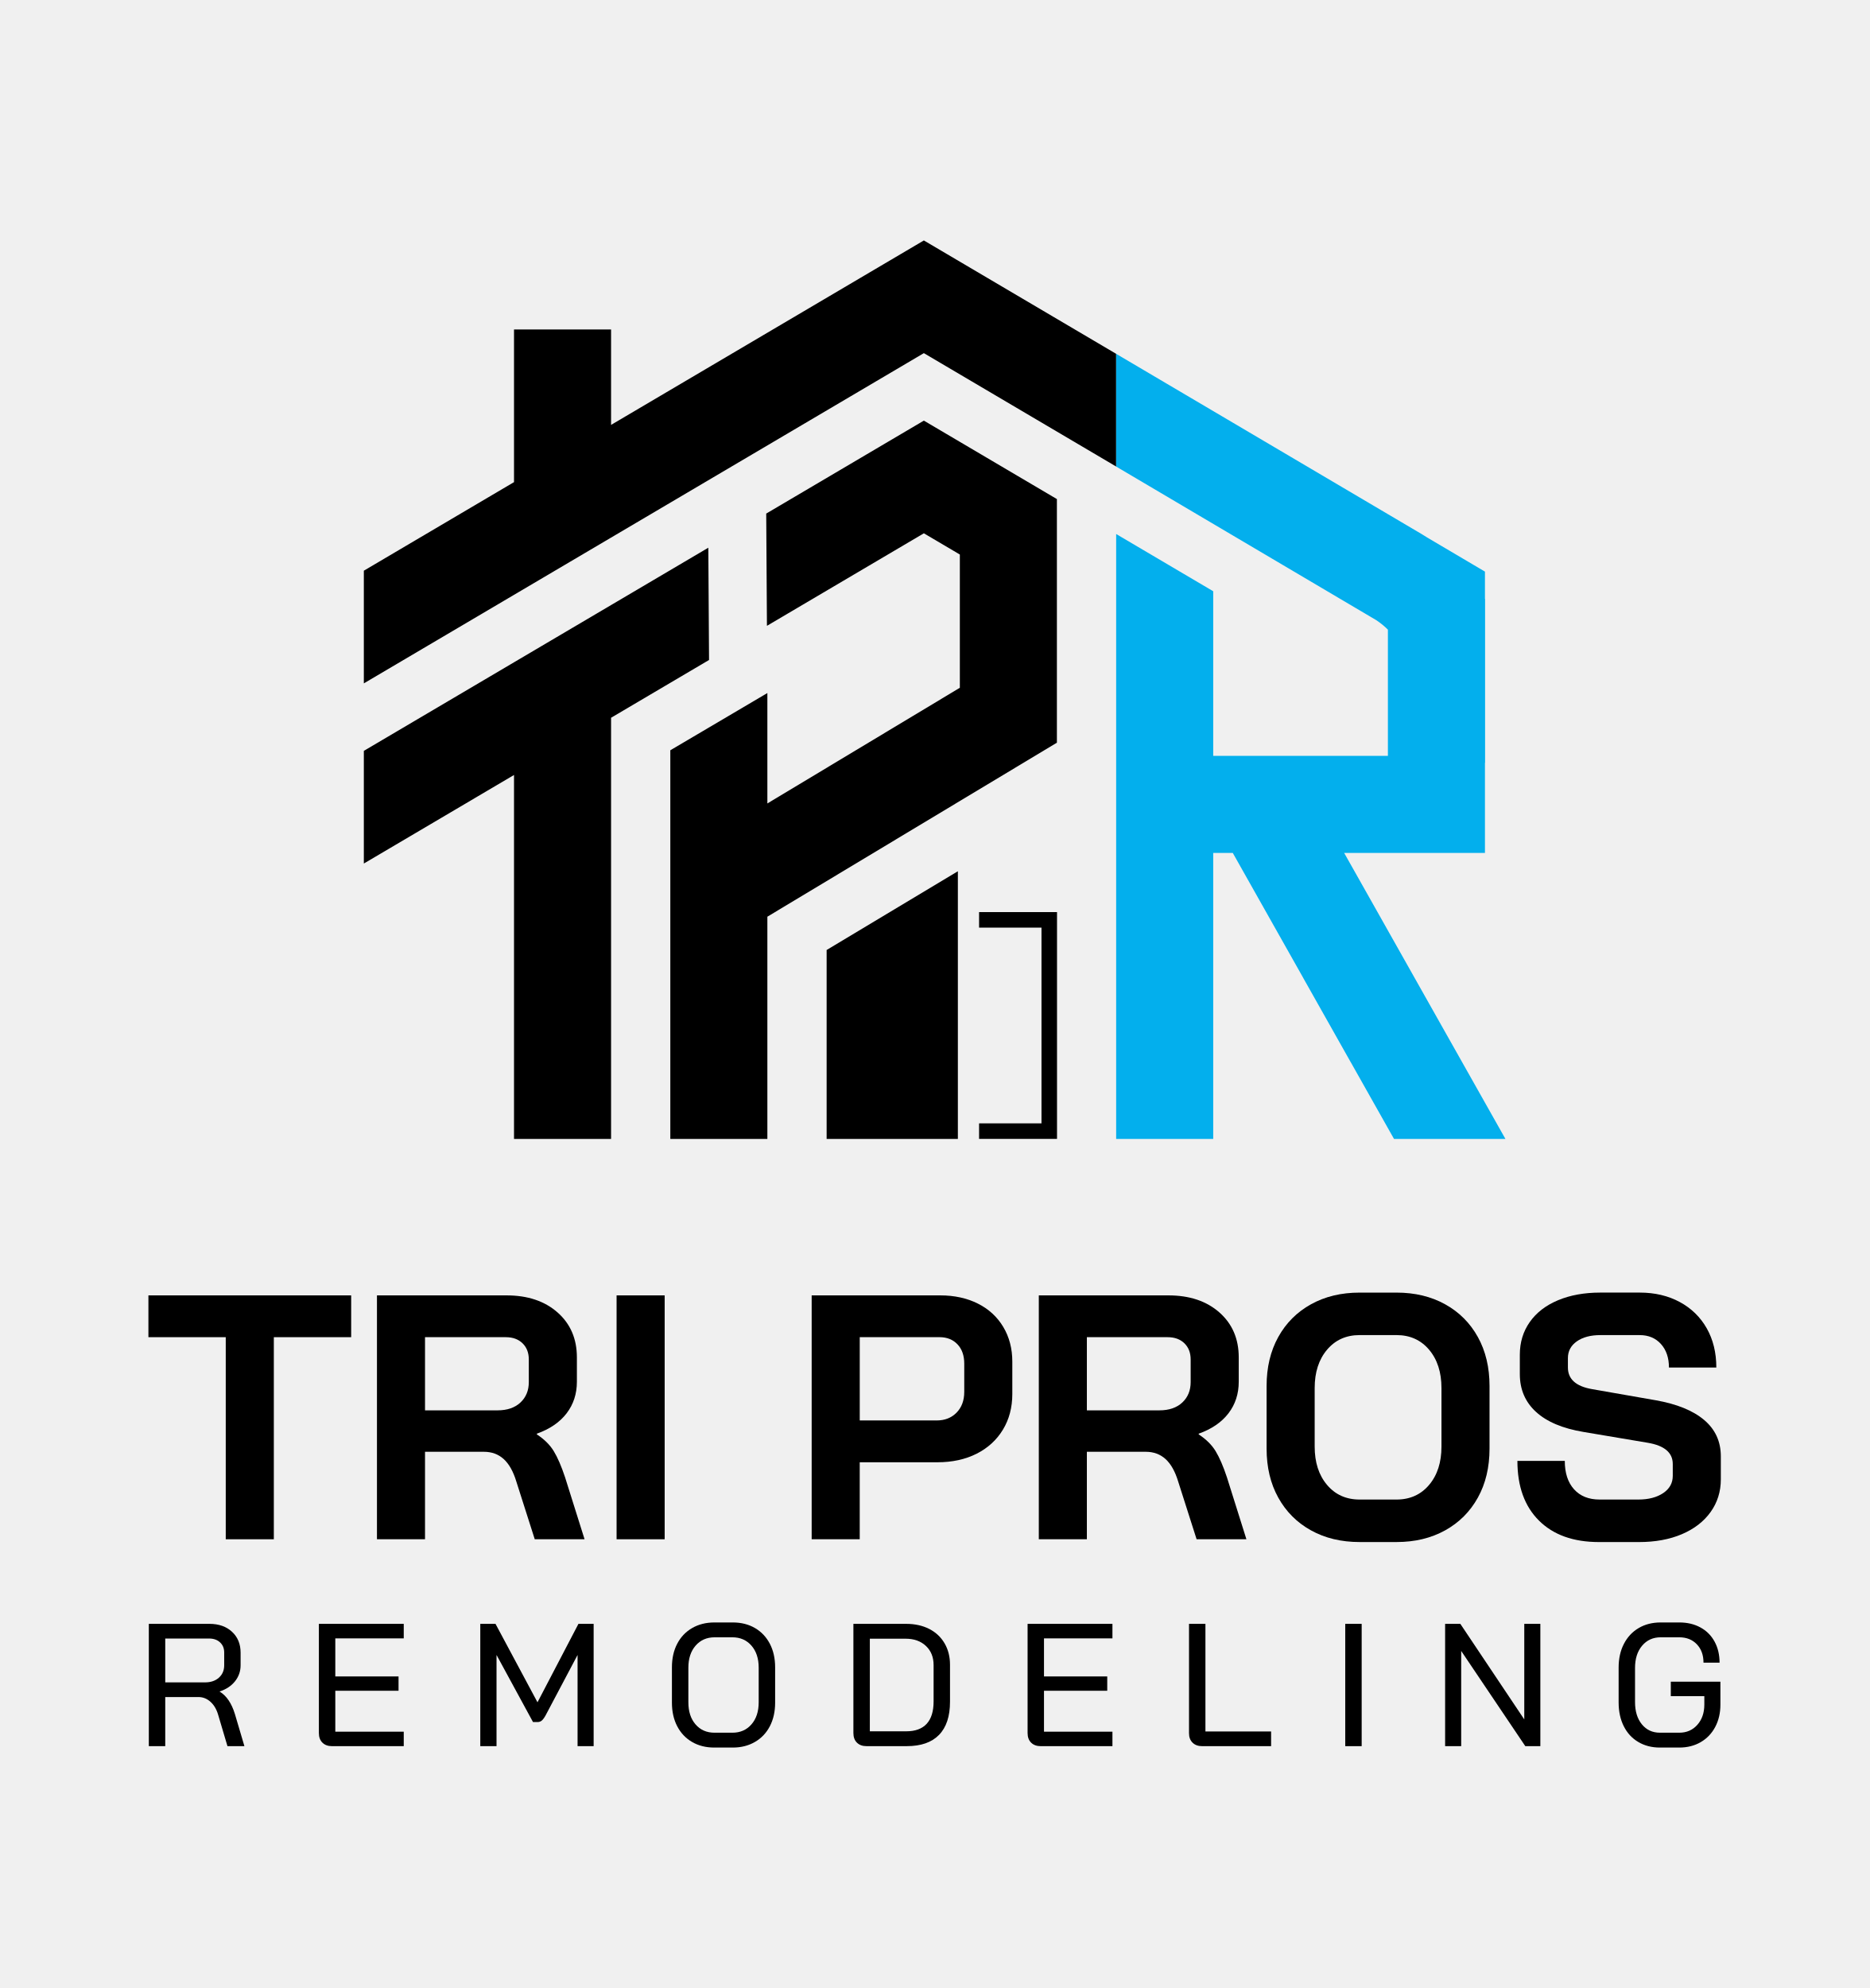
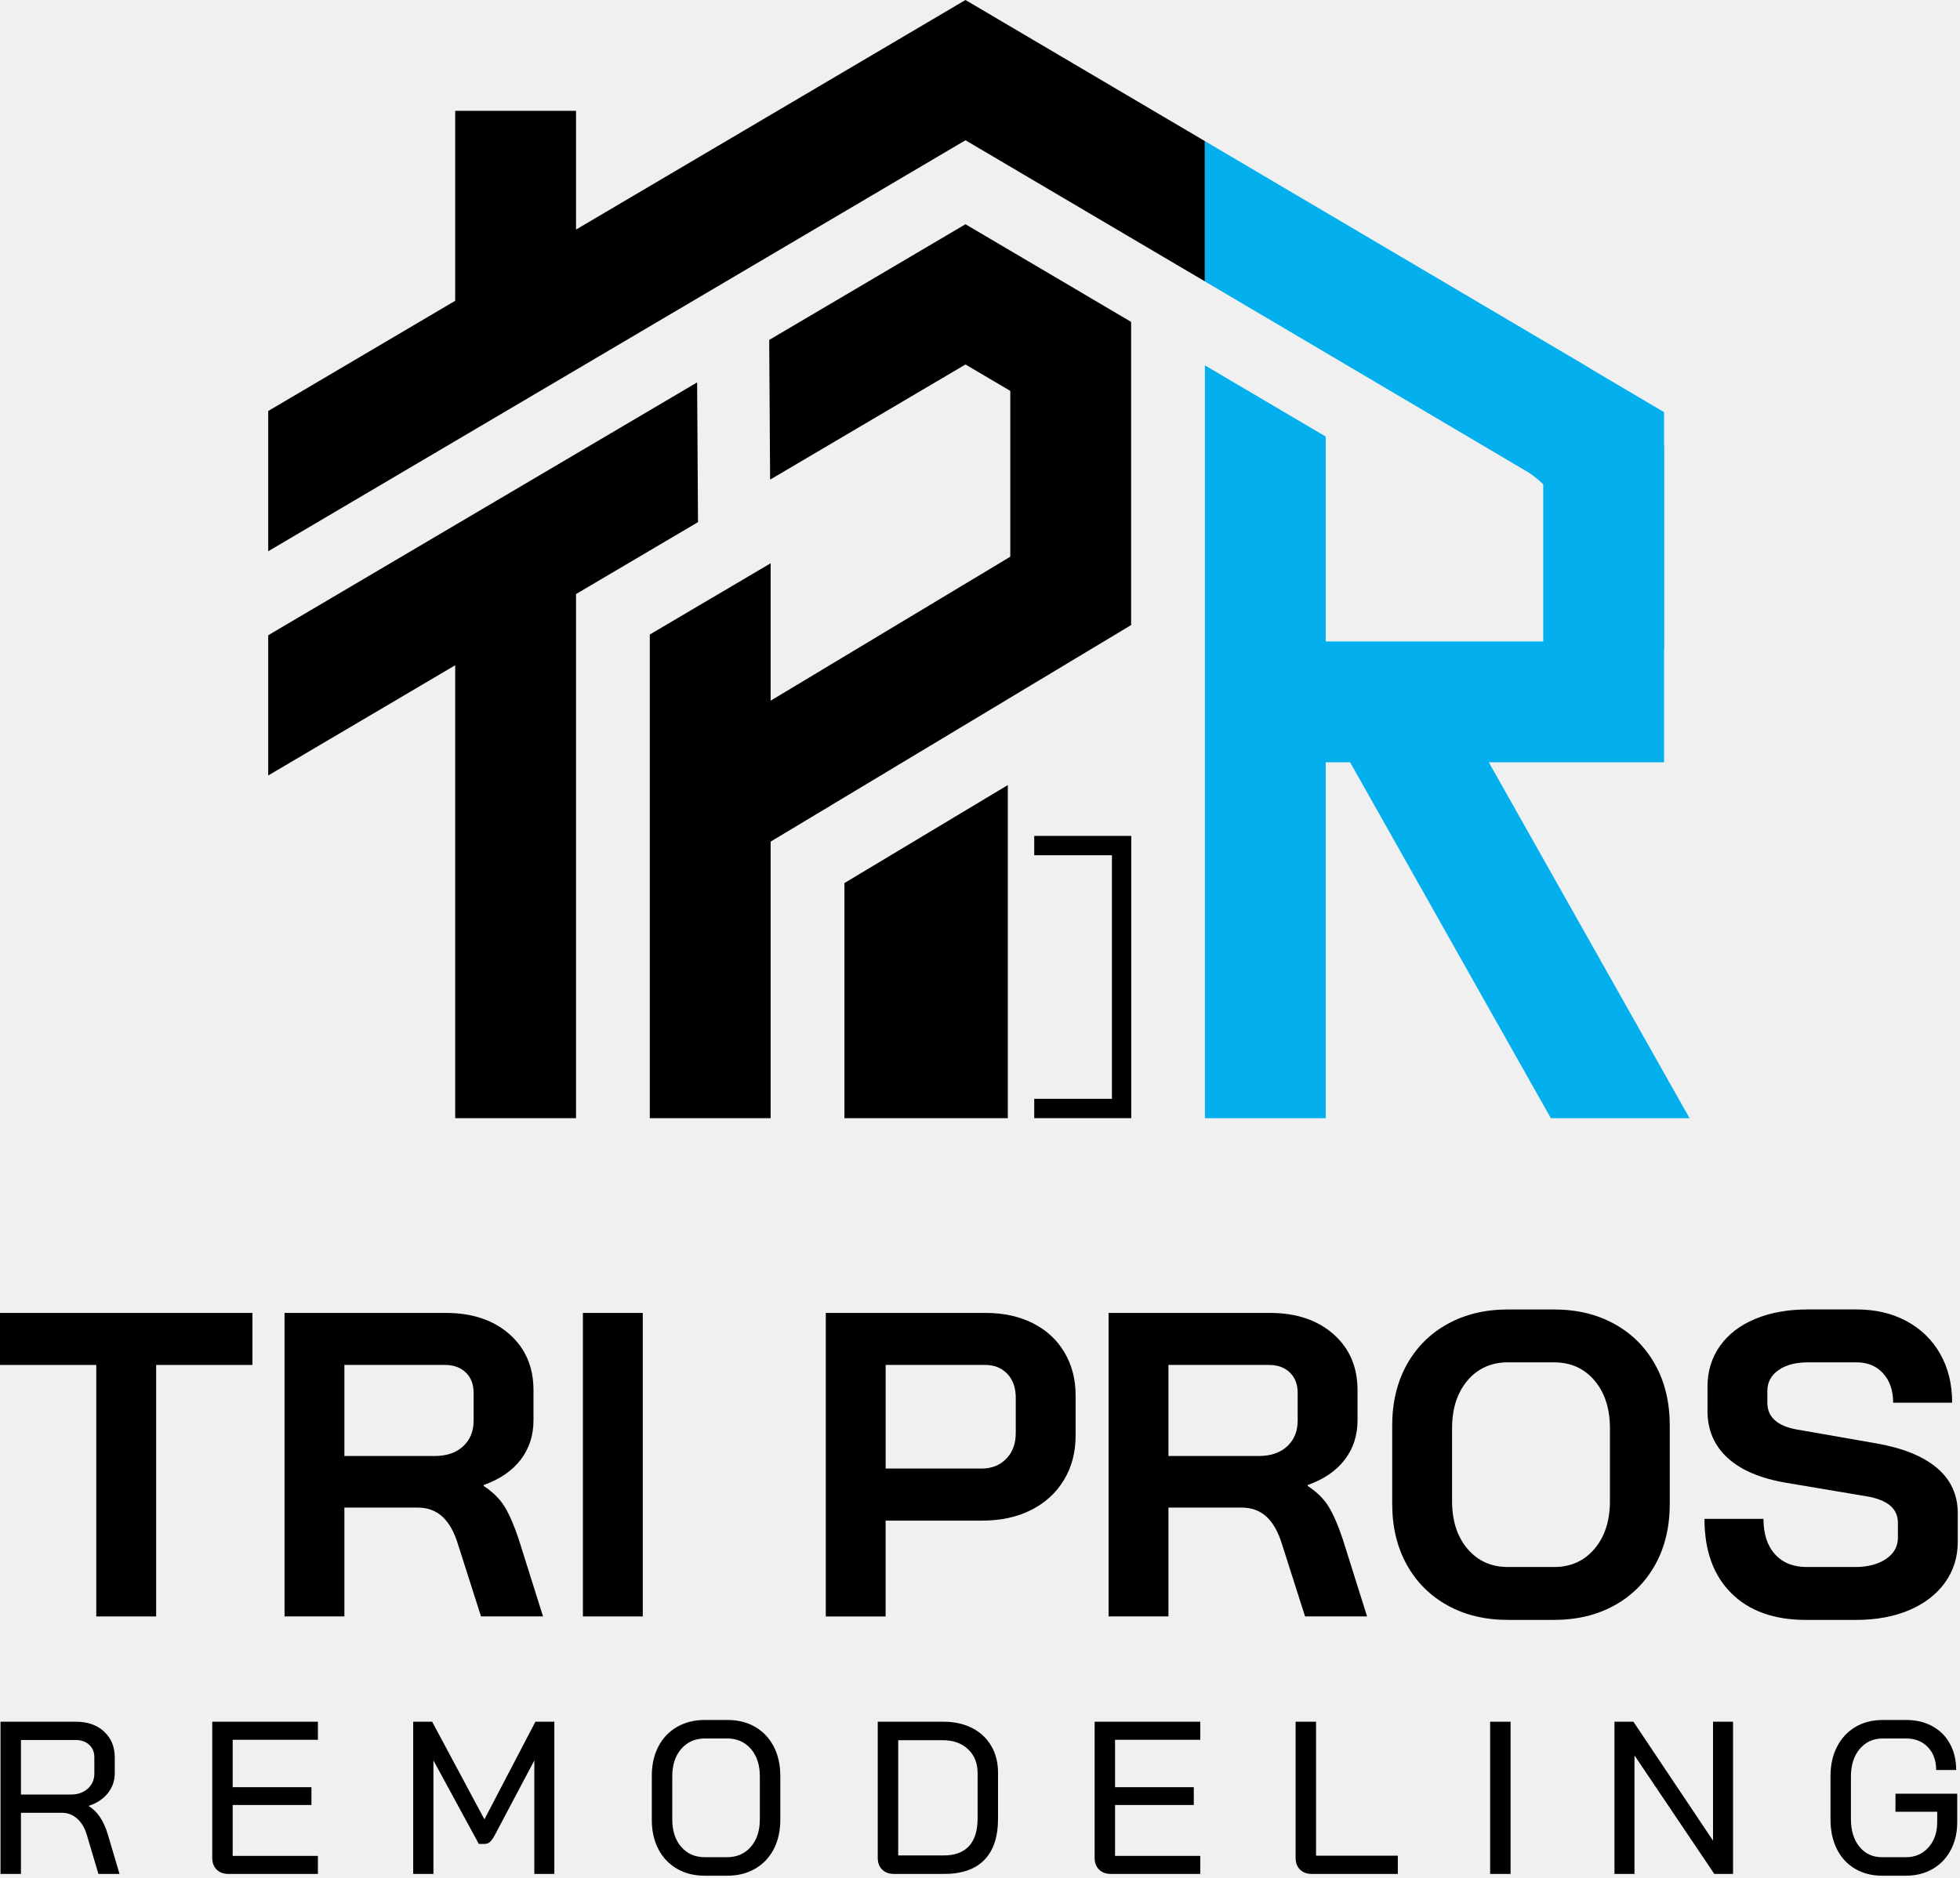
- <svg xmlns="http://www.w3.org/2000/svg" version="1.0" id="Layer_1" x="0px" y="0px" viewBox="0 0 963 1024" style="enable-background:new 0 0 963 1024;" xml:space="preserve">
-   <style type="text/css">
- 	.st0{fill:#FFFFFF;}
- 	.st1{fill:#03AFED;}
- </style>
-   <g>
-     <g>
-       <path d="M116.3,688.77H76.46v-21.53h104.45v21.53h-39.84v104.09H116.3V688.77z" />
-       <path d="M194.19,667.24h66.76c10.88,0,19.65,2.93,26.29,8.79c6.64,5.86,9.96,13.58,9.96,23.15v12.56c0,6.22-1.77,11.64-5.29,16.24    c-3.53,4.61-8.64,8.11-15.34,10.5v0.36c3.83,2.51,6.73,5.38,8.7,8.61s3.92,7.72,5.83,13.46l10.05,31.94h-25.66l-9.51-29.79    c-1.56-5.14-3.71-8.97-6.46-11.49c-2.75-2.51-6.16-3.77-10.23-3.77h-30.33v45.04h-24.76V667.24z M256.28,726.46    c5.02,0,8.97-1.35,11.84-4.04c2.87-2.69,4.31-6.19,4.31-10.5v-11.66c0-3.47-1.08-6.25-3.23-8.35c-2.15-2.09-5.03-3.14-8.61-3.14    h-41.63v37.69H256.28z" />
-       <path d="M317.65,667.24h24.77v125.62h-24.77V667.24z" />
-       <path d="M418.15,667.24h66.22c7.3,0,13.76,1.41,19.38,4.22c5.62,2.81,9.99,6.82,13.1,12.02c3.11,5.21,4.67,11.16,4.67,17.86v16.69    c0,6.94-1.62,13.07-4.85,18.39c-3.23,5.33-7.75,9.45-13.55,12.38c-5.8,2.93-12.53,4.4-20.19,4.4h-40.02v39.66h-24.76V667.24z     M482.58,731.66c4.19,0,7.6-1.35,10.23-4.04c2.63-2.69,3.95-6.25,3.95-10.68v-14.54c0-4.19-1.17-7.51-3.5-9.96    c-2.33-2.45-5.42-3.68-9.24-3.68h-41.1v42.89H482.58z" />
-       <path d="M535.16,667.24h66.76c10.88,0,19.65,2.93,26.29,8.79c6.64,5.86,9.96,13.58,9.96,23.15v12.56c0,6.22-1.77,11.64-5.29,16.24    c-3.53,4.61-8.64,8.11-15.34,10.5v0.36c3.83,2.51,6.73,5.38,8.7,8.61s3.92,7.72,5.83,13.46l10.05,31.94h-25.66l-9.51-29.79    c-1.56-5.14-3.71-8.97-6.46-11.49c-2.75-2.51-6.16-3.77-10.23-3.77h-30.33v45.04h-24.76V667.24z M597.25,726.46    c5.02,0,8.97-1.35,11.84-4.04c2.87-2.69,4.31-6.19,4.31-10.5v-11.66c0-3.47-1.08-6.25-3.23-8.35c-2.15-2.09-5.03-3.14-8.61-3.14    h-41.63v37.69H597.25z" />
-       <path d="M675.4,788.28c-7.24-4.01-12.86-9.63-16.87-16.87c-4.01-7.24-6.01-15.64-6.01-25.21v-32.3c0-9.57,2-17.97,6.01-25.21    c4.01-7.24,9.63-12.86,16.87-16.87c7.24-4.01,15.58-6.01,25.04-6.01h19.02c9.45,0,17.79,2,25.03,6.01    c7.24,4.01,12.86,9.63,16.87,16.87c4.01,7.24,6.01,15.64,6.01,25.21v32.3c0,9.57-2,17.98-6.01,25.21    c-4.01,7.24-9.63,12.86-16.87,16.87c-7.24,4.01-15.58,6.01-25.03,6.01h-19.02C690.98,794.29,682.64,792.29,675.4,788.28z     M719.46,772.4c6.94,0,12.53-2.51,16.78-7.54c4.25-5.02,6.37-11.6,6.37-19.74v-30.15c0-8.13-2.13-14.71-6.37-19.74    c-4.25-5.02-9.84-7.54-16.78-7.54h-19.02c-6.94,0-12.53,2.51-16.78,7.54c-4.25,5.03-6.37,11.61-6.37,19.74v30.15    c0,8.14,2.12,14.72,6.37,19.74c4.25,5.03,9.84,7.54,16.78,7.54H719.46z" />
-       <path d="M792.86,783.26c-7.42-7.36-11.13-17.61-11.13-30.78h24.41c0,6.22,1.58,11.1,4.76,14.63c3.17,3.53,7.57,5.29,13.19,5.29    H844c5.26,0,9.54-1.11,12.83-3.32c3.29-2.21,4.94-5.17,4.94-8.88v-6.1c0-5.86-4.31-9.51-12.92-10.95l-33.02-5.56    c-10.77-1.79-18.93-5.23-24.5-10.32c-5.56-5.08-8.35-11.58-8.35-19.47v-10.05c0-6.34,1.71-11.93,5.12-16.78    c3.41-4.85,8.25-8.58,14.54-11.22c6.28-2.63,13.55-3.95,21.8-3.95h20.28c7.78,0,14.65,1.62,20.64,4.85    c5.98,3.23,10.62,7.75,13.91,13.55c3.29,5.8,4.94,12.53,4.94,20.19H859.8c0-5.02-1.38-9.06-4.13-12.11    c-2.75-3.05-6.4-4.58-10.95-4.58h-20.28c-5.03,0-9.06,1.08-12.11,3.23c-3.05,2.15-4.58,5.02-4.58,8.61v4.85    c0,5.98,4.13,9.69,12.38,11.13l32.84,5.74c10.89,1.92,19.2,5.29,24.95,10.14c5.74,4.85,8.61,11.1,8.61,18.75v11.84    c0,6.34-1.77,11.96-5.29,16.87c-3.53,4.91-8.47,8.7-14.81,11.4c-6.34,2.69-13.7,4.04-22.07,4.04h-20.64    C810.56,794.29,800.27,790.62,792.86,783.26z" />
-     </g>
-     <g>
-       <path d="M76.67,836.43h31.25c4.81,0,8.68,1.37,11.62,4.09c2.94,2.73,4.41,6.32,4.41,10.75v6.48c0,3.12-0.97,5.88-2.89,8.28    c-1.93,2.4-4.56,4.14-7.88,5.22v0.09c3.5,2.1,6.11,5.94,7.83,11.52l4.9,16.56h-8.73l-4.81-16.2c-0.83-2.82-2.15-5.04-3.96-6.66    c-1.81-1.62-3.87-2.43-6.19-2.43H85.13v25.29h-8.46V836.43z M105.61,866.58c2.97,0,5.36-0.81,7.17-2.43s2.72-3.75,2.72-6.39v-6.57    c0-2.16-0.71-3.9-2.14-5.22c-1.42-1.32-3.29-1.98-5.61-1.98H85.13v22.59H105.61z" />
-       <path d="M166.11,897.63c-1.22-1.2-1.83-2.85-1.83-4.95v-56.25H208v7.47h-35.26v19.62h32.58v7.38h-32.58v21.06H208v7.47h-36.95    C168.97,899.43,167.32,898.83,166.11,897.63z" />
-       <path d="M247.44,836.43h7.83l21.63,40.41l21.1-40.41h7.83v63h-8.28v-46.98l-16.38,30.96c-0.71,1.32-1.38,2.25-2,2.79    c-0.62,0.54-1.35,0.81-2.18,0.81h-2.4l-18.79-34.56v46.98h-8.37V836.43z" />
-       <path d="M356.54,897.27c-3.29-1.92-5.85-4.62-7.66-8.1c-1.81-3.48-2.72-7.53-2.72-12.15v-18.18c0-4.62,0.9-8.67,2.72-12.15    c1.81-3.48,4.38-6.18,7.7-8.1c3.32-1.92,7.15-2.88,11.49-2.88h9.44c4.33,0,8.15,0.96,11.44,2.88c3.29,1.92,5.84,4.62,7.66,8.1    c1.81,3.48,2.72,7.53,2.72,12.15v18.18c0,4.62-0.91,8.67-2.72,12.15c-1.81,3.48-4.38,6.18-7.7,8.1c-3.32,1.92-7.12,2.88-11.4,2.88    h-9.53C363.65,900.15,359.84,899.19,356.54,897.27z M377.33,892.5c4.04,0,7.3-1.42,9.79-4.28c2.49-2.85,3.74-6.64,3.74-11.38    v-17.82c0-4.74-1.25-8.53-3.74-11.38c-2.49-2.85-5.76-4.28-9.79-4.28h-9.17c-4.04,0-7.3,1.43-9.79,4.28    c-2.49,2.85-3.74,6.65-3.74,11.38v17.82c0,4.74,1.23,8.54,3.7,11.38c2.46,2.85,5.71,4.28,9.75,4.28H377.33z" />
-       <path d="M441.48,897.63c-1.22-1.2-1.83-2.85-1.83-4.95v-56.25h27.16c4.51,0,8.47,0.87,11.89,2.61c3.41,1.74,6.05,4.22,7.92,7.42    c1.87,3.21,2.8,6.88,2.8,11.02v19.08c0,7.5-1.88,13.19-5.65,17.06c-3.77,3.87-9.3,5.8-16.6,5.8h-20.75    C444.34,899.43,442.7,898.83,441.48,897.63z M466.9,891.78c4.63,0,8.13-1.29,10.51-3.87c2.37-2.58,3.56-6.42,3.56-11.52v-18.72    c0-4.08-1.32-7.37-3.96-9.86c-2.64-2.49-6.13-3.73-10.46-3.73h-18.43v47.7H466.9z" />
-       <path d="M531.22,897.63c-1.22-1.2-1.83-2.85-1.83-4.95v-56.25h43.71v7.47h-35.26v19.62h32.58v7.38h-32.58v21.06h35.26v7.47h-36.95    C534.09,899.43,532.44,898.83,531.22,897.63z" />
-       <path d="M614.38,897.63c-1.22-1.2-1.83-2.82-1.83-4.86v-56.34h8.46v55.44h33.83v7.56h-35.52    C617.24,899.43,615.59,898.83,614.38,897.63z" />
-       <path d="M693.04,836.43h8.46v63h-8.46V836.43z" />
-       <path d="M744.5,836.43h7.83l32.94,49.23v-49.23h8.28v63h-7.75l-33.03-49.05v49.05h-8.28V836.43z" />
-       <path d="M843.99,897.27c-3.24-1.92-5.73-4.63-7.48-8.14c-1.75-3.51-2.63-7.57-2.63-12.2v-18c0-4.62,0.9-8.68,2.72-12.2    c1.81-3.51,4.35-6.22,7.61-8.14c3.26-1.92,7.03-2.88,11.31-2.88h9.62c4.1,0,7.72,0.85,10.86,2.56c3.15,1.71,5.58,4.14,7.3,7.29    c1.72,3.15,2.58,6.77,2.58,10.85h-8.28c0-3.9-1.14-7.05-3.43-9.45c-2.29-2.4-5.3-3.6-9.04-3.6h-9.62c-3.92,0-7.09,1.44-9.53,4.32    c-2.43,2.88-3.65,6.69-3.65,11.43v17.64c0,4.74,1.17,8.55,3.52,11.43s5.45,4.32,9.3,4.32h9.97c3.8,0,6.9-1.35,9.3-4.05    c2.4-2.7,3.61-6.18,3.61-10.44v-4.32h-17.27v-7.47h25.55v11.79c0,4.32-0.89,8.16-2.67,11.52c-1.78,3.36-4.27,5.97-7.48,7.83    c-3.21,1.86-6.89,2.79-11.04,2.79h-9.97C850.95,900.15,847.22,899.19,843.99,897.27z" />
-     </g>
-     <g>
-       <circle class="st0" cx="462.26" cy="518.25" r="8.38" />
-       <polygon points="475.95,123.85 314.81,218.86 314.81,169.71 264.81,169.71 264.81,248.34 187.44,293.96 187.44,352 264.81,306.39     314.81,276.91 475.95,181.9 575.01,240.3 575.01,182.25   " />
-       <polygon points="365.28,339.95 364.91,282.12 314.81,311.66 264.81,341.14 213.53,371.38 187.44,386.76 187.44,444.8     213.53,429.42 244.78,411 244.78,410.99 262.75,400.4 264.81,399.19 264.81,586.65 314.81,586.65 314.81,369.71 345.33,351.71       " />
-       <polygon points="475.95,216.66 394.74,264.54 395.11,322.36 395.33,322.23 429.39,302.15 475.95,274.7 494.49,285.63     494.49,354.26 395.33,413.85 395.33,356.98 365.5,374.57 345.33,386.46 345.33,586.65 395.33,586.65 395.33,472.18 544.49,382.55     544.49,257.07 494.49,227.59   " />
-       <polygon points="493.47,448.78 493.47,586.65 425.86,586.65 425.86,489.33   " />
-       <g>
-         <polygon points="544.55,586.63 504.4,586.63 504.4,578.63 536.55,578.63 536.55,477.81 504.4,477.81 504.4,469.81 544.55,469.81         " />
-       </g>
-       <path class="st1" d="M739.01,521.85l-24.56-43.56l-14.71-26.09l-1.93-3.42l-5.33-9.44h22.53h50v-46.38    c0.02-0.04,0.05-0.09,0.07-0.13v-3.49v-64.71v-16.15c-0.02-0.04-0.04-0.08-0.07-0.12v-13.93l-29.73-17.55l-0.14-0.09    c-1-0.64-2-1.28-3.04-1.88l-17.09-10.08l-89.99-53.09l-24.01-14.16l-25.99-15.33v48.07v9.98v0.02l134.03,79.14l0.03,0.02    c2.24,1.5,4.21,3.12,5.93,4.84v53.47v11.55h-89.99v-84.8l-50-29.48v311.59h50V439.34h10.08l5.32,9.44l2.27,4.02l28.69,50.88    l-0.01,0.01l24.56,43.56l0.01-0.01l22.22,39.41h57.4L739.01,521.85z" />
-     </g>
-   </g>
+ <svg xmlns="http://www.w3.org/2000/svg" width="811" height="777" viewBox="0 0 811 777" fill="none">
+   <path d="M39.84 564.92H0V543.39H104.45V564.92H64.61V669.01H39.84V564.92Z" fill="black" />
+   <path d="M117.73 543.39H184.49C195.37 543.39 204.14 546.32 210.78 552.18C217.42 558.04 220.74 565.76 220.74 575.33V587.89C220.74 594.11 218.97 599.53 215.45 604.13C211.92 608.74 206.81 612.24 200.11 614.63V614.99C203.94 617.5 206.84 620.37 208.81 623.6C210.78 626.83 212.73 631.32 214.64 637.06L224.69 669H199.03L189.52 639.21C187.96 634.07 185.81 630.24 183.06 627.72C180.31 625.21 176.9 623.95 172.83 623.95H142.5V668.99H117.74V543.39H117.73ZM179.82 602.61C184.84 602.61 188.79 601.26 191.66 598.57C194.53 595.88 195.97 592.38 195.97 588.07V576.41C195.97 572.94 194.89 570.16 192.74 568.06C190.59 565.97 187.71 564.92 184.13 564.92H142.5V602.61H179.82Z" fill="black" />
+   <path d="M241.19 543.39H265.96V669.01H241.19V543.39Z" fill="black" />
+   <path d="M341.69 543.39H407.91C415.21 543.39 421.67 544.8 427.29 547.61C432.91 550.42 437.28 554.43 440.39 559.63C443.5 564.84 445.06 570.79 445.06 577.49V594.18C445.06 601.12 443.44 607.25 440.21 612.57C436.98 617.9 432.46 622.02 426.66 624.95C420.86 627.88 414.13 629.35 406.47 629.35H366.45V669.01H341.69V543.39ZM406.12 607.81C410.31 607.81 413.72 606.46 416.35 603.77C418.98 601.08 420.3 597.52 420.3 593.09V578.55C420.3 574.36 419.13 571.04 416.8 568.59C414.47 566.14 411.38 564.91 407.56 564.91H366.46V607.8H406.12V607.81Z" fill="black" />
+   <path d="M458.7 543.39H525.46C536.34 543.39 545.11 546.32 551.75 552.18C558.39 558.04 561.71 565.76 561.71 575.33V587.89C561.71 594.11 559.94 599.53 556.42 604.13C552.89 608.74 547.78 612.24 541.08 614.63V614.99C544.91 617.5 547.81 620.37 549.78 623.6C551.75 626.83 553.7 631.32 555.61 637.06L565.66 669H540L530.49 639.21C528.93 634.07 526.78 630.24 524.03 627.72C521.28 625.21 517.87 623.95 513.8 623.95H483.47V668.99H458.71V543.39H458.7ZM520.79 602.61C525.81 602.61 529.76 601.26 532.63 598.57C535.5 595.88 536.94 592.38 536.94 588.07V576.41C536.94 572.94 535.86 570.16 533.71 568.06C531.56 565.97 528.68 564.92 525.1 564.92H483.47V602.61H520.79Z" fill="black" />
+   <path d="M598.94 664.43C591.7 660.42 586.08 654.8 582.07 647.56C578.06 640.32 576.06 631.92 576.06 622.35V590.05C576.06 580.48 578.06 572.08 582.07 564.84C586.08 557.6 591.7 551.98 598.94 547.97C606.18 543.96 614.52 541.96 623.98 541.96H643C652.45 541.96 660.79 543.96 668.03 547.97C675.27 551.98 680.89 557.6 684.9 564.84C688.91 572.08 690.91 580.48 690.91 590.05V622.35C690.91 631.92 688.91 640.33 684.9 647.56C680.89 654.8 675.27 660.42 668.03 664.43C660.79 668.44 652.45 670.44 643 670.44H623.98C614.52 670.44 606.18 668.44 598.94 664.43ZM643 648.55C649.94 648.55 655.53 646.04 659.78 641.01C664.03 635.99 666.15 629.41 666.15 621.27V591.12C666.15 582.99 664.02 576.41 659.78 571.38C655.53 566.36 649.94 563.84 643 563.84H623.98C617.04 563.84 611.45 566.35 607.2 571.38C602.95 576.41 600.83 582.99 600.83 591.12V621.27C600.83 629.41 602.95 635.99 607.2 641.01C611.45 646.04 617.04 648.55 623.98 648.55H643Z" fill="black" />
+   <path d="M716.4 659.41C708.98 652.05 705.27 641.8 705.27 628.63H729.68C729.68 634.85 731.26 639.73 734.44 643.26C737.61 646.79 742.01 648.55 747.63 648.55H767.54C772.8 648.55 777.08 647.44 780.37 645.23C783.66 643.02 785.31 640.06 785.31 636.35V630.25C785.31 624.39 781 620.74 772.39 619.3L739.37 613.74C728.6 611.95 720.44 608.51 714.87 603.42C709.31 598.34 706.52 591.84 706.52 583.95V573.9C706.52 567.56 708.23 561.97 711.64 557.12C715.05 552.27 719.89 548.54 726.18 545.9C732.46 543.27 739.73 541.95 747.98 541.95H768.26C776.04 541.95 782.91 543.57 788.9 546.8C794.88 550.03 799.52 554.55 802.81 560.35C806.1 566.15 807.75 572.88 807.75 580.54H783.34C783.34 575.52 781.96 571.48 779.21 568.43C776.46 565.38 772.81 563.85 768.26 563.85H747.98C742.95 563.85 738.92 564.93 735.87 567.08C732.82 569.23 731.29 572.1 731.29 575.69V580.54C731.29 586.52 735.42 590.23 743.67 591.67L776.51 597.41C787.4 599.33 795.71 602.7 801.46 607.55C807.2 612.4 810.07 618.65 810.07 626.3V638.14C810.07 644.48 808.3 650.1 804.78 655.01C801.25 659.92 796.31 663.71 789.97 666.41C783.63 669.1 776.27 670.45 767.9 670.45H747.26C734.1 670.44 723.81 666.77 716.4 659.41Z" fill="black" />
+   <path d="M0.21 712.58H31.46C36.27 712.58 40.14 713.95 43.08 716.67C46.02 719.4 47.49 722.99 47.49 727.42V733.9C47.49 737.02 46.52 739.78 44.6 742.18C42.67 744.58 40.04 746.32 36.72 747.4V747.49C40.22 749.59 42.83 753.43 44.55 759.01L49.45 775.57H40.72L35.91 759.37C35.08 756.55 33.76 754.33 31.95 752.71C30.14 751.09 28.08 750.28 25.76 750.28H8.67V775.57H0.21V712.58ZM29.15 742.73C32.12 742.73 34.51 741.92 36.32 740.3C38.13 738.68 39.04 736.55 39.04 733.91V727.34C39.04 725.18 38.33 723.44 36.9 722.12C35.48 720.8 33.61 720.14 31.29 720.14H8.67V742.73H29.15Z" fill="black" />
+   <path d="M89.65 773.78C88.43 772.58 87.82 770.93 87.82 768.83V712.58H131.54V720.05H96.28V739.67H128.86V747.05H96.28V768.11H131.54V775.58H94.59C92.51 775.58 90.86 774.98 89.65 773.78Z" fill="black" />
+   <path d="M170.98 712.58H178.81L200.44 752.99L221.54 712.58H229.37V775.58H221.09V728.6L204.71 759.56C204 760.88 203.33 761.81 202.71 762.35C202.09 762.89 201.36 763.16 200.53 763.16H198.13L179.34 728.6V775.58H170.97V712.58H170.98Z" fill="black" />
+   <path d="M280.08 773.42C276.79 771.5 274.23 768.8 272.42 765.32C270.61 761.84 269.7 757.79 269.7 753.17V734.99C269.7 730.37 270.6 726.32 272.42 722.84C274.23 719.36 276.8 716.66 280.12 714.74C283.44 712.82 287.27 711.86 291.61 711.86H301.05C305.38 711.86 309.2 712.82 312.49 714.74C315.78 716.66 318.33 719.36 320.15 722.84C321.96 726.32 322.87 730.37 322.87 734.99V753.17C322.87 757.79 321.96 761.84 320.15 765.32C318.34 768.8 315.77 771.5 312.45 773.42C309.13 775.34 305.33 776.3 301.05 776.3H291.52C287.19 776.3 283.38 775.34 280.08 773.42ZM300.87 768.65C304.91 768.65 308.17 767.23 310.66 764.37C313.15 761.52 314.4 757.73 314.4 752.99V735.17C314.4 730.43 313.15 726.64 310.66 723.79C308.17 720.94 304.9 719.51 300.87 719.51H291.7C287.66 719.51 284.4 720.94 281.91 723.79C279.42 726.64 278.17 730.44 278.17 735.17V752.99C278.17 757.73 279.4 761.53 281.87 764.37C284.33 767.22 287.58 768.65 291.62 768.65H300.87Z" fill="black" />
+   <path d="M365.02 773.78C363.8 772.58 363.19 770.93 363.19 768.83V712.58H390.35C394.86 712.58 398.82 713.45 402.24 715.19C405.65 716.93 408.29 719.41 410.16 722.61C412.03 725.82 412.96 729.49 412.96 733.63V752.71C412.96 760.21 411.08 765.9 407.31 769.77C403.54 773.64 398.01 775.57 390.71 775.57H369.96C367.88 775.58 366.24 774.98 365.02 773.78ZM390.44 767.93C395.07 767.93 398.57 766.64 400.95 764.06C403.32 761.48 404.51 757.64 404.51 752.54V733.82C404.51 729.74 403.19 726.45 400.55 723.96C397.91 721.47 394.42 720.23 390.09 720.23H371.66V767.93H390.44Z" fill="black" />
+   <path d="M454.76 773.78C453.54 772.58 452.93 770.93 452.93 768.83V712.58H496.64V720.05H461.38V739.67H493.96V747.05H461.38V768.11H496.64V775.58H459.69C457.63 775.58 455.98 774.98 454.76 773.78Z" fill="black" />
+   <path d="M537.92 773.78C536.7 772.58 536.09 770.96 536.09 768.92V712.58H544.55V768.02H578.38V775.58H542.86C540.78 775.58 539.13 774.98 537.92 773.78Z" fill="black" />
+   <path d="M616.58 712.58H625.04V775.58H616.58V712.58Z" fill="black" />
+   <path d="M668.04 712.58H675.87L708.81 761.81V712.58H717.09V775.58H709.34L676.31 726.53V775.58H668.03V712.58H668.04Z" fill="black" />
+   <path d="M767.53 773.42C764.29 771.5 761.8 768.79 760.05 765.28C758.3 761.77 757.42 757.71 757.42 753.08V735.08C757.42 730.46 758.32 726.4 760.14 722.88C761.95 719.37 764.49 716.66 767.75 714.74C771.01 712.82 774.78 711.86 779.06 711.86H788.68C792.78 711.86 796.4 712.71 799.54 714.42C802.69 716.13 805.12 718.56 806.84 721.71C808.56 724.86 809.42 728.48 809.42 732.56H801.14C801.14 728.66 800 725.51 797.71 723.11C795.42 720.71 792.41 719.51 788.67 719.51H779.05C775.13 719.51 771.96 720.95 769.52 723.83C767.09 726.71 765.87 730.52 765.87 735.26V752.9C765.87 757.64 767.04 761.45 769.39 764.33C771.74 767.21 774.84 768.65 778.69 768.65H788.66C792.46 768.65 795.56 767.3 797.96 764.6C800.36 761.9 801.57 758.42 801.57 754.16V749.84H784.3V742.37H809.85V754.16C809.85 758.48 808.96 762.32 807.18 765.68C805.4 769.04 802.91 771.65 799.7 773.51C796.49 775.37 792.81 776.3 788.66 776.3H778.69C774.49 776.3 770.76 775.34 767.53 773.42Z" fill="black" />
+   <path d="M385.8 402.78C390.428 402.78 394.18 399.028 394.18 394.4C394.18 389.772 390.428 386.02 385.8 386.02C381.172 386.02 377.42 389.772 377.42 394.4C377.42 399.028 381.172 402.78 385.8 402.78Z" fill="white" />
+   <path d="M399.49 0L238.35 95.01V45.86H188.35V124.49L110.98 170.11V228.15L188.35 182.54L238.35 153.06L399.49 58.05L498.55 116.45V58.4L399.49 0Z" fill="black" />
+   <path d="M288.82 216.1L288.45 158.27L238.35 187.81L188.35 217.29L137.07 247.53L110.98 262.91V320.95L137.07 305.57L168.32 287.15V287.14L186.29 276.55L188.35 275.34V462.8H238.35V245.86L268.87 227.86L288.82 216.1Z" fill="black" />
+   <path d="M399.49 92.81L318.28 140.69L318.65 198.51L318.87 198.38L352.93 178.3L399.49 150.85L418.03 161.78V230.41L318.87 290V233.13L289.04 250.72L268.87 262.61V462.8H318.87V348.33L468.03 258.7V133.22L418.03 103.74L399.49 92.81Z" fill="black" />
+   <path d="M417.01 324.93V462.8H349.4V365.48L417.01 324.93Z" fill="black" />
+   <path d="M468.09 462.78H427.94V454.78H460.09V353.96H427.94V345.96H468.09V462.78Z" fill="black" />
+   <path d="M662.55 398L637.99 354.44L623.28 328.35L621.35 324.93L616.02 315.49H638.55H688.55V269.11C688.57 269.07 688.6 269.02 688.62 268.98V265.49V200.78V184.63C688.6 184.59 688.58 184.55 688.55 184.51V170.58L658.82 153.03L658.68 152.94C657.68 152.3 656.68 151.66 655.64 151.06L638.55 140.98L548.56 87.89L524.55 73.73L498.56 58.4V106.47V116.45V116.47L632.59 195.61L632.62 195.63C634.86 197.13 636.83 198.75 638.55 200.47V253.94V265.49H548.56V180.69L498.56 151.21V462.8H548.56V315.49H558.64L563.96 324.93L566.23 328.95L594.92 379.83L594.91 379.84L619.47 423.4L619.48 423.39L641.7 462.8H699.1L662.55 398Z" fill="#03AFED" />
</svg>
